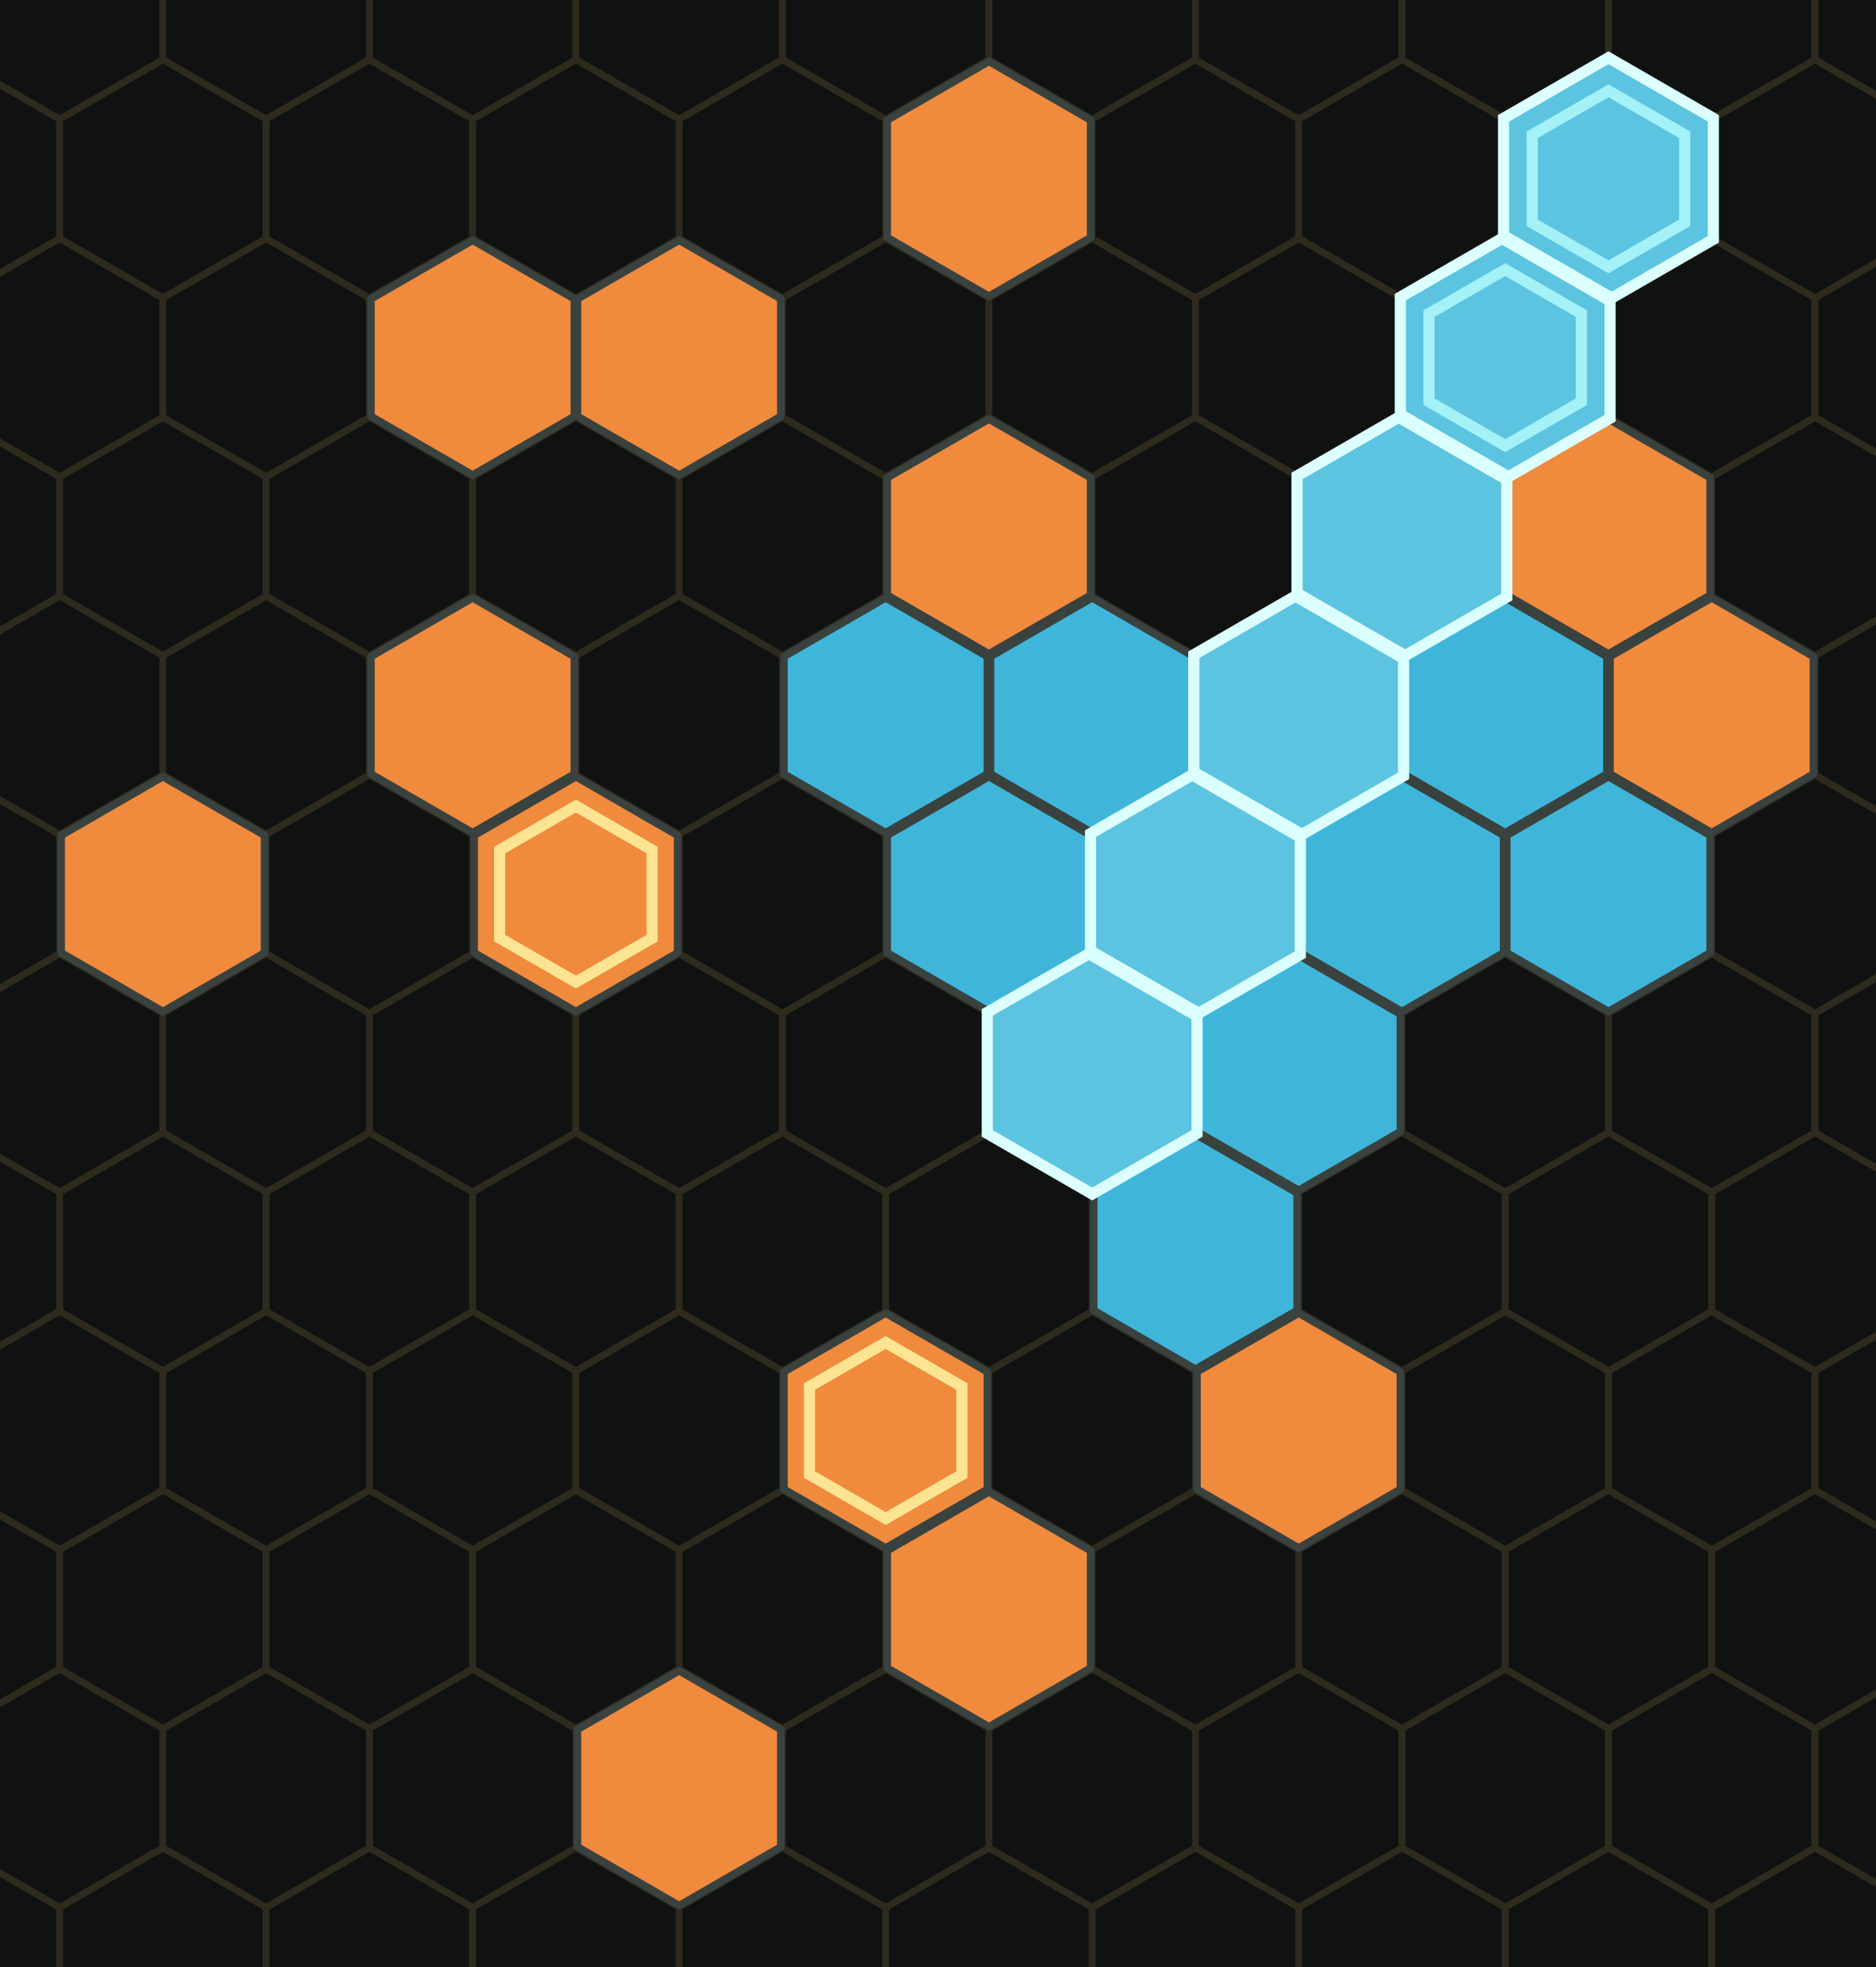
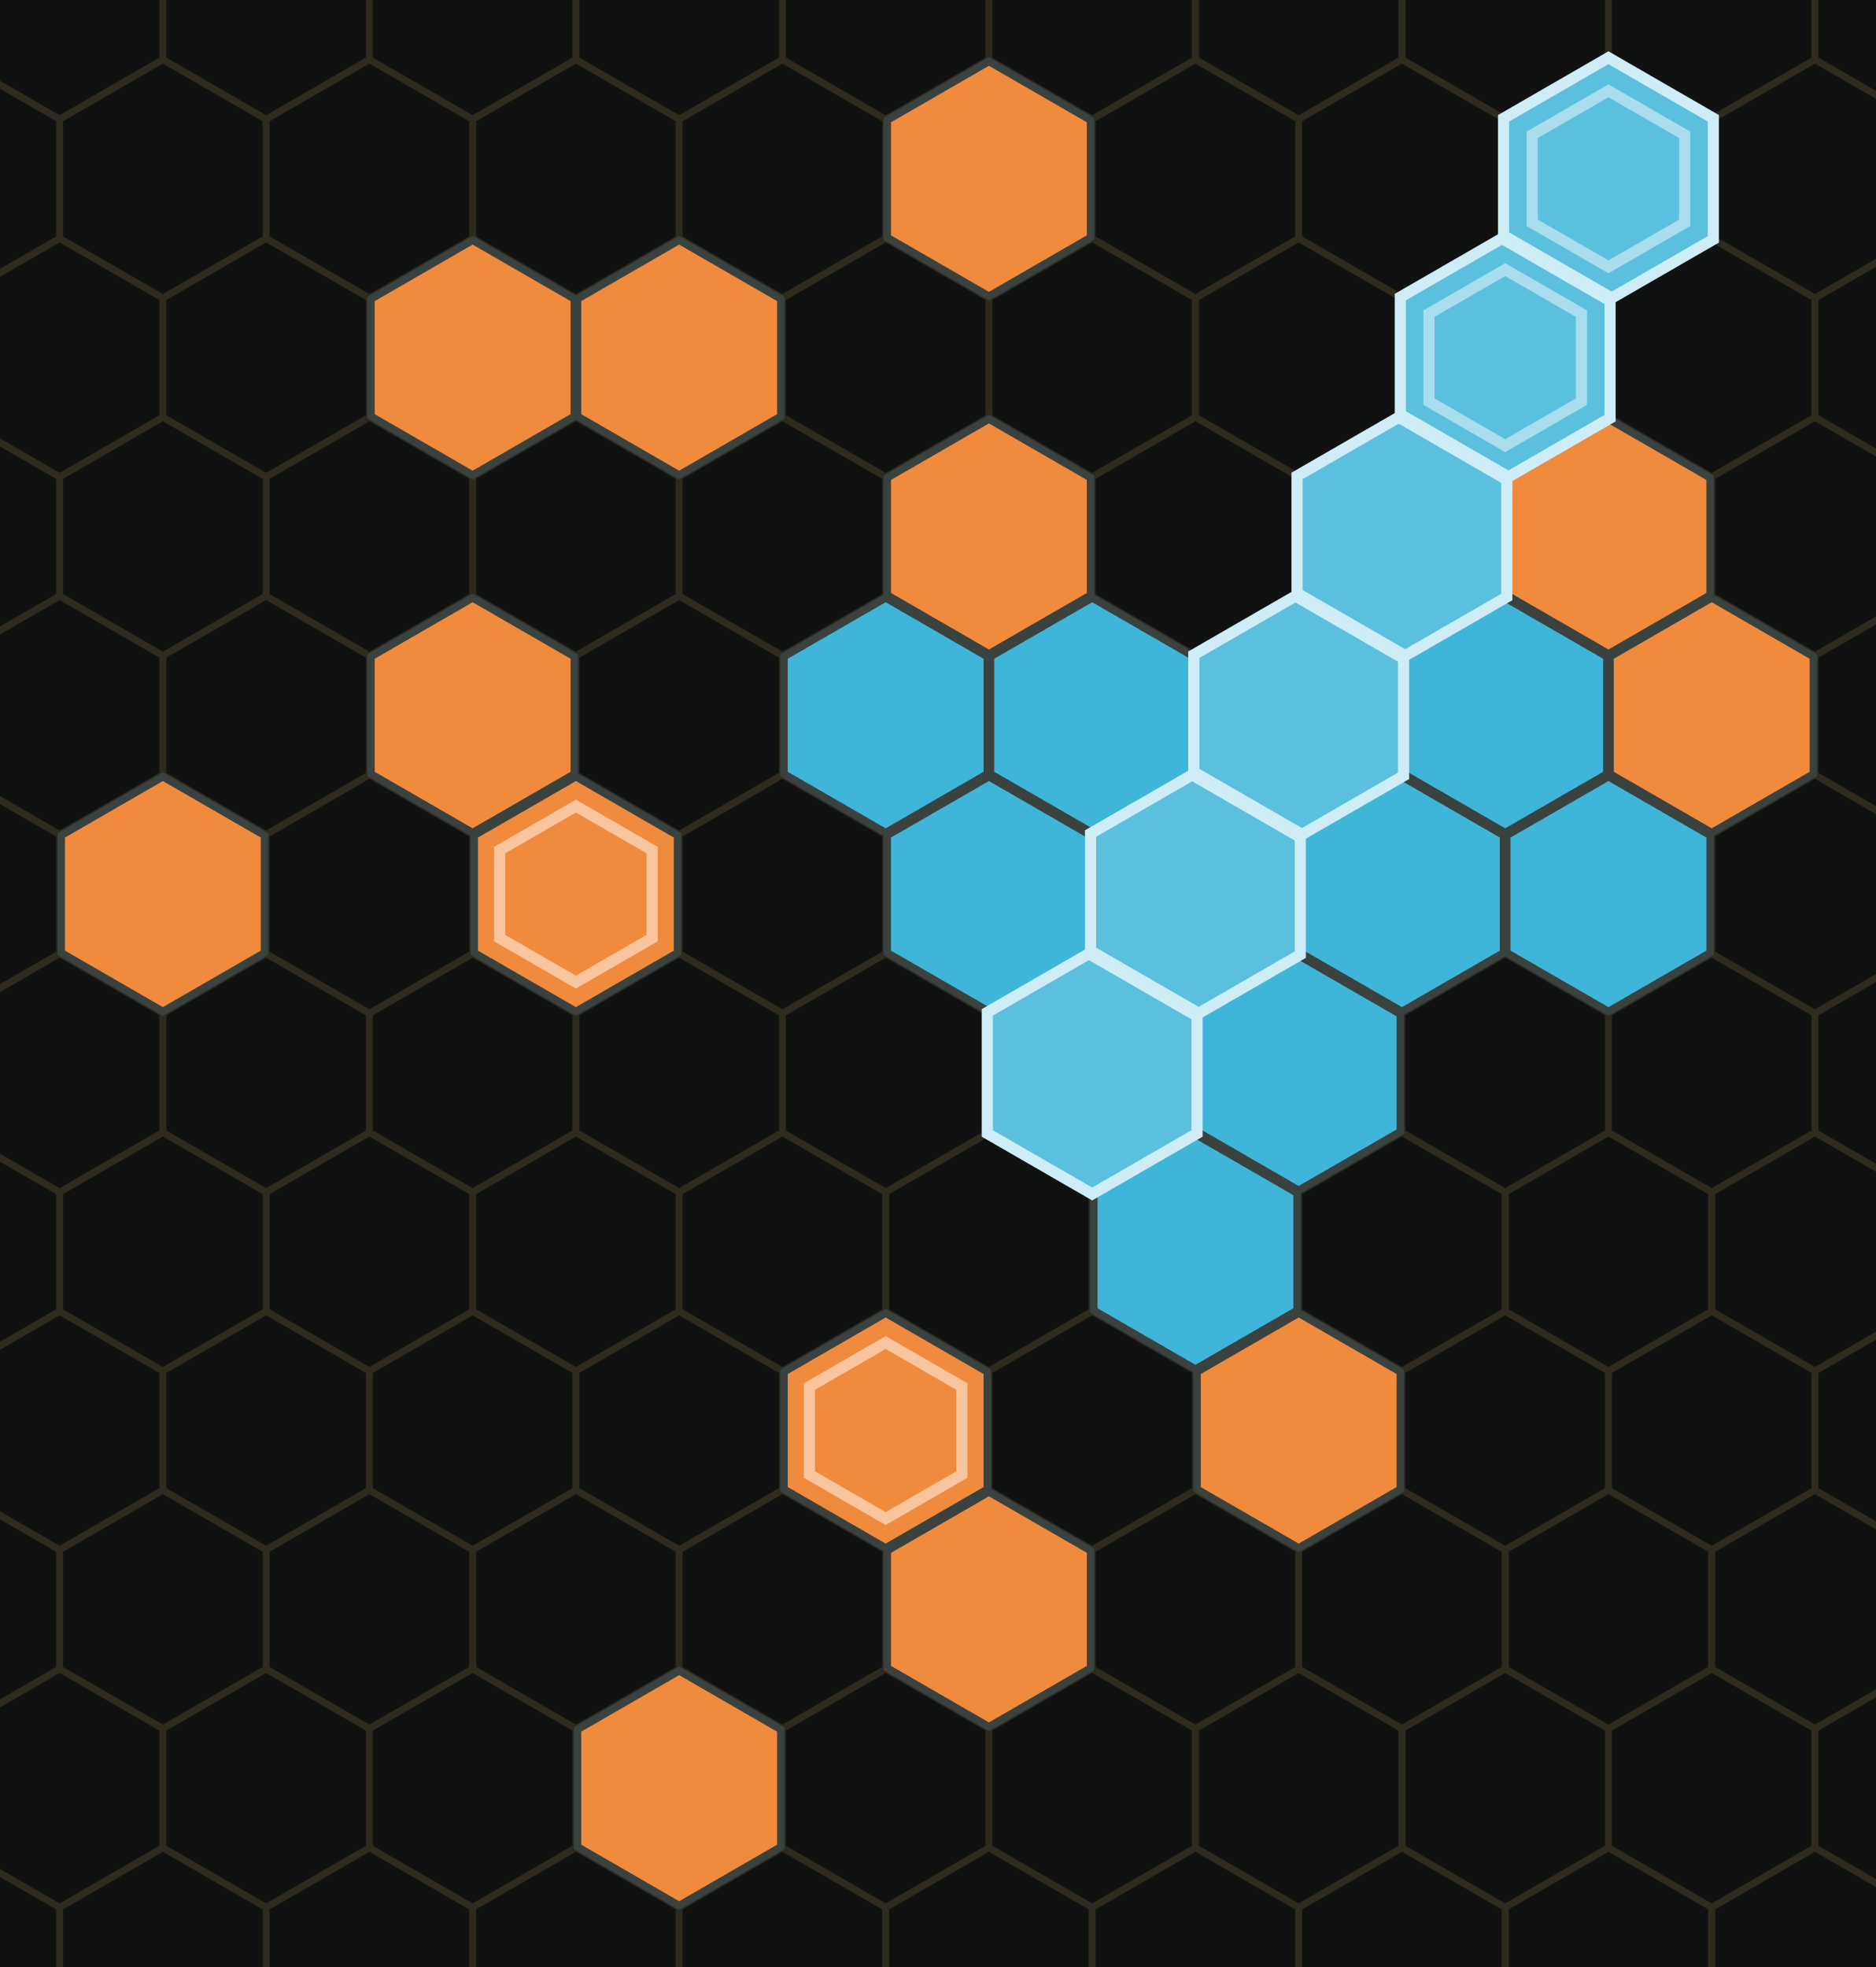
<svg xmlns="http://www.w3.org/2000/svg" viewBox="-253.703 -192.0 1007 1056">
  <rect x="-253.703" y="-192.0" width="100%" height="100%" fill="rgba(13, 15, 14, 1.0)" />
  <defs>
    <mask x="-253.703" y="-192.0" width="100%" height="100%" id="full-mask" mask-type="luminance" maskUnits="userSpaceOnUse">
      <rect x="-253.703" y="-192.0" width="100%" height="100%" fill="rgba(255, 255, 255, 1.0)" />
    </mask>
    <mask x="-253.703" y="-192.0" width="100%" height="100%" id="text-mask" mask-type="luminance" maskUnits="userSpaceOnUse">
      <rect x="-253.703" y="-192.0" width="100%" height="100%" fill="rgba(255, 255, 255, 1.0)" />
    </mask>
  </defs>
  <g mask="url(#full-mask)">
    <polygon points="-222.569,640.5 -222.569,703.5 -277.128,735.0 -331.688,703.5 -331.688,640.5 -277.128,609.0" fill="rgba(16, 18, 17, 1.0)" stroke="rgba(46, 42, 29, 1.0)" stroke-width="2.0" />
    <polygon points="-222.569,448.5 -222.569,511.5 -277.128,543.0 -331.688,511.5 -331.688,448.5 -277.128,417.0" fill="rgba(16, 18, 17, 1.0)" stroke="rgba(46, 42, 29, 1.0)" stroke-width="2.0" />
    <polygon points="-167.143,544.5 -167.143,607.5 -221.703,639.0 -276.262,607.5 -276.262,544.5 -221.703,513.0" fill="rgba(16, 18, 17, 1.0)" stroke="rgba(46, 42, 29, 1.0)" stroke-width="2.0" />
    <polygon points="-111.717,640.5 -111.717,703.5 -166.277,735.0 -220.836,703.5 -220.836,640.5 -166.277,609.0" fill="rgba(16, 18, 17, 1.0)" stroke="rgba(46, 42, 29, 1.0)" stroke-width="2.0" />
    <polygon points="-222.569,256.5 -222.569,319.5 -277.128,351.0 -331.688,319.5 -331.688,256.5 -277.128,225.0" fill="rgba(16, 18, 17, 1.0)" stroke="rgba(46, 42, 29, 1.0)" stroke-width="2.0" />
    <polygon points="-167.143,352.5 -167.143,415.5 -221.703,447.0 -276.262,415.5 -276.262,352.5 -221.703,321.0" fill="rgba(16, 18, 17, 1.0)" stroke="rgba(46, 42, 29, 1.0)" stroke-width="2.0" />
    <polygon points="-111.717,448.5 -111.717,511.5 -166.277,543.0 -220.836,511.5 -220.836,448.5 -166.277,417.0" fill="rgba(16, 18, 17, 1.0)" stroke="rgba(46, 42, 29, 1.0)" stroke-width="2.0" />
    <polygon points="-56.292,544.5 -56.292,607.5 -110.851,639.0 -165.411,607.5 -165.411,544.5 -110.851,513.0" fill="rgba(16, 18, 17, 1.0)" stroke="rgba(46, 42, 29, 1.0)" stroke-width="2.0" />
    <polygon points="-0.866,640.5 -0.866,703.5 -55.426,735.0 -109.985,703.5 -109.985,640.5 -55.426,609.0" fill="rgba(16, 18, 17, 1.0)" stroke="rgba(46, 42, 29, 1.0)" stroke-width="2.0" />
    <polygon points="-222.569,64.5 -222.569,127.5 -277.128,159.0 -331.688,127.5 -331.688,64.5 -277.128,33.0" fill="rgba(16, 18, 17, 1.0)" stroke="rgba(46, 42, 29, 1.0)" stroke-width="2.0" />
    <polygon points="-167.143,160.5 -167.143,223.5 -221.703,255.0 -276.262,223.5 -276.262,160.5 -221.703,129.0" fill="rgba(16, 18, 17, 1.0)" stroke="rgba(46, 42, 29, 1.0)" stroke-width="2.0" />
    <polygon points="-111.717,256.5 -111.717,319.5 -166.277,351.0 -220.836,319.5 -220.836,256.5 -166.277,225.0" fill="rgba(240, 138, 60, 1.0)" stroke="rgba(46, 42, 29, 1.0)" stroke-width="2.0" />
    <polygon points="-56.292,352.5 -56.292,415.5 -110.851,447.0 -165.411,415.5 -165.411,352.5 -110.851,321.0" fill="rgba(16, 18, 17, 1.0)" stroke="rgba(46, 42, 29, 1.0)" stroke-width="2.0" />
    <polygon points="-0.866,448.5 -0.866,511.5 -55.426,543.0 -109.985,511.5 -109.985,448.5 -55.426,417.0" fill="rgba(16, 18, 17, 1.0)" stroke="rgba(46, 42, 29, 1.0)" stroke-width="2.0" />
    <polygon points="54.56,544.5 54.56,607.5 3.857637417314163E-15,639.0 -54.56,607.5 -54.56,544.5 -1.1572912251942487E-14,513.0" fill="rgba(16, 18, 17, 1.0)" stroke="rgba(46, 42, 29, 1.0)" stroke-width="2.0" />
    <polygon points="109.985,640.5 109.985,703.5 55.426,735.0 0.866,703.5 0.866,640.5 55.426,609.0" fill="rgba(16, 18, 17, 1.0)" stroke="rgba(46, 42, 29, 1.0)" stroke-width="2.0" />
    <polygon points="-222.569,-127.5 -222.569,-64.5 -277.128,-33.0 -331.688,-64.5 -331.688,-127.5 -277.128,-159.0" fill="rgba(16, 18, 17, 1.0)" stroke="rgba(46, 42, 29, 1.0)" stroke-width="2.0" />
    <polygon points="-167.143,-31.5 -167.143,31.5 -221.703,63.0 -276.262,31.5 -276.262,-31.5 -221.703,-63.0" fill="rgba(16, 18, 17, 1.0)" stroke="rgba(46, 42, 29, 1.0)" stroke-width="2.0" />
    <polygon points="-111.717,64.5 -111.717,127.5 -166.277,159.0 -220.836,127.5 -220.836,64.5 -166.277,33.0" fill="rgba(16, 18, 17, 1.0)" stroke="rgba(46, 42, 29, 1.0)" stroke-width="2.0" />
    <polygon points="-56.292,160.5 -56.292,223.5 -110.851,255.0 -165.411,223.5 -165.411,160.5 -110.851,129.0" fill="rgba(16, 18, 17, 1.0)" stroke="rgba(46, 42, 29, 1.0)" stroke-width="2.0" />
    <polygon points="-0.866,256.5 -0.866,319.5 -55.426,351.0 -109.985,319.5 -109.985,256.5 -55.426,225.0" fill="rgba(16, 18, 17, 1.0)" stroke="rgba(46, 42, 29, 1.0)" stroke-width="2.0" />
    <polygon points="54.56,352.5 54.56,415.5 3.857637417314163E-15,447.0 -54.56,415.5 -54.56,352.5 -1.1572912251942487E-14,321.0" fill="rgba(16, 18, 17, 1.0)" stroke="rgba(46, 42, 29, 1.0)" stroke-width="2.0" />
    <polygon points="109.985,448.5 109.985,511.5 55.426,543.0 0.866,511.5 0.866,448.5 55.426,417.0" fill="rgba(16, 18, 17, 1.0)" stroke="rgba(46, 42, 29, 1.0)" stroke-width="2.0" />
    <polygon points="165.411,544.5 165.411,607.5 110.851,639.0 56.292,607.5 56.292,544.5 110.851,513.0" fill="rgba(16, 18, 17, 1.0)" stroke="rgba(46, 42, 29, 1.0)" stroke-width="2.0" />
    <polygon points="220.836,640.5 220.836,703.5 166.277,735.0 111.717,703.5 111.717,640.5 166.277,609.0" fill="rgba(16, 18, 17, 1.0)" stroke="rgba(46, 42, 29, 1.0)" stroke-width="2.0" />
    <polygon points="-167.143,-223.5 -167.143,-160.5 -221.703,-129.0 -276.262,-160.5 -276.262,-223.5 -221.703,-255.0" fill="rgba(16, 18, 17, 1.0)" stroke="rgba(46, 42, 29, 1.0)" stroke-width="2.0" />
    <polygon points="-111.717,-127.5 -111.717,-64.5 -166.277,-33.0 -220.836,-64.5 -220.836,-127.5 -166.277,-159.0" fill="rgba(16, 18, 17, 1.0)" stroke="rgba(46, 42, 29, 1.0)" stroke-width="2.0" />
    <polygon points="-56.292,-31.5 -56.292,31.5 -110.851,63.0 -165.411,31.5 -165.411,-31.5 -110.851,-63.0" fill="rgba(16, 18, 17, 1.0)" stroke="rgba(46, 42, 29, 1.0)" stroke-width="2.0" />
    <polygon points="-0.866,64.5 -0.866,127.5 -55.426,159.0 -109.985,127.5 -109.985,64.5 -55.426,33.0" fill="rgba(16, 18, 17, 1.0)" stroke="rgba(46, 42, 29, 1.0)" stroke-width="2.0" />
    <polygon points="54.56,160.5 54.56,223.5 3.857637417314163E-15,255.0 -54.56,223.5 -54.56,160.5 -1.1572912251942487E-14,129.0" fill="rgba(240, 138, 60, 1.0)" stroke="rgba(46, 42, 29, 1.0)" stroke-width="2.0" />
    <polygon points="109.985,256.5 109.985,319.5 55.426,351.0 0.866,319.5 0.866,256.5 55.426,225.0" fill="rgba(240, 138, 60, 1.0)" stroke="rgba(46, 42, 29, 1.0)" stroke-width="2.0" />
-     <polygon points="96.345,264.375 96.345,311.625 55.426,335.25 14.506,311.625 14.506,264.375 55.426,240.75" fill="rgba(0, 0, 0, 0.0)" stroke="rgba(255, 255, 171, 0.769)" stroke-width="6.0" />
+     <polygon points="96.345,264.375 96.345,311.625 55.426,335.25 14.506,311.625 14.506,264.375 55.426,240.75" fill="rgba(0, 0, 0, 0.0)" stroke="rgba(250, 214, 187, 0.769)" stroke-width="6.0" />
    <polygon points="165.411,352.5 165.411,415.5 110.851,447.0 56.292,415.5 56.292,352.5 110.851,321.0" fill="rgba(16, 18, 17, 1.0)" stroke="rgba(46, 42, 29, 1.0)" stroke-width="2.0" />
    <polygon points="220.836,448.5 220.836,511.5 166.277,543.0 111.717,511.5 111.717,448.5 166.277,417.0" fill="rgba(16, 18, 17, 1.0)" stroke="rgba(46, 42, 29, 1.0)" stroke-width="2.0" />
    <polygon points="276.262,544.5 276.262,607.5 221.703,639.0 167.143,607.5 167.143,544.5 221.703,513.0" fill="rgba(240, 138, 60, 1.0)" stroke="rgba(46, 42, 29, 1.0)" stroke-width="2.0" />
-     <polygon points="262.622,552.375 262.622,599.625 221.703,623.25 180.783,599.625 180.783,552.375 221.703,528.75" fill="rgba(0, 0, 0, 0.0)" stroke="rgba(255, 255, 171, 0.769)" stroke-width="6.0" />
+     <polygon points="262.622,552.375 262.622,599.625 221.703,623.25 180.783,599.625 180.783,552.375 221.703,528.75" fill="rgba(0, 0, 0, 0.0)" stroke="rgba(250, 214, 187, 0.769)" stroke-width="6.0" />
    <polygon points="331.688,640.5 331.688,703.5 277.128,735.0 222.569,703.5 222.569,640.5 277.128,609.0" fill="rgba(240, 138, 60, 1.0)" stroke="rgba(46, 42, 29, 1.0)" stroke-width="2.0" />
    <polygon points="-56.292,-223.5 -56.292,-160.5 -110.851,-129.0 -165.411,-160.5 -165.411,-223.5 -110.851,-255.0" fill="rgba(16, 18, 17, 1.0)" stroke="rgba(46, 42, 29, 1.0)" stroke-width="2.0" />
    <polygon points="-0.866,-127.5 -0.866,-64.5 -55.426,-33.0 -109.985,-64.5 -109.985,-127.5 -55.426,-159.0" fill="rgba(16, 18, 17, 1.0)" stroke="rgba(46, 42, 29, 1.0)" stroke-width="2.0" />
    <polygon points="54.56,-31.5 54.56,31.5 3.857637417314163E-15,63.0 -54.56,31.5 -54.56,-31.5 -1.1572912251942487E-14,-63.0" fill="rgba(240, 138, 60, 1.0)" stroke="rgba(46, 42, 29, 1.0)" stroke-width="2.0" />
    <polygon points="109.985,64.5 109.985,127.5 55.426,159.0 0.866,127.5 0.866,64.5 55.426,33.0" fill="rgba(16, 18, 17, 1.0)" stroke="rgba(46, 42, 29, 1.0)" stroke-width="2.0" />
    <polygon points="165.411,160.5 165.411,223.5 110.851,255.0 56.292,223.5 56.292,160.5 110.851,129.0" fill="rgba(16, 18, 17, 1.0)" stroke="rgba(46, 42, 29, 1.0)" stroke-width="2.0" />
    <polygon points="220.836,256.5 220.836,319.5 166.277,351.0 111.717,319.5 111.717,256.5 166.277,225.0" fill="rgba(16, 18, 17, 1.0)" stroke="rgba(46, 42, 29, 1.0)" stroke-width="2.0" />
    <polygon points="276.262,352.5 276.262,415.5 221.703,447.0 167.143,415.5 167.143,352.5 221.703,321.0" fill="rgba(16, 18, 17, 1.0)" stroke="rgba(46, 42, 29, 1.0)" stroke-width="2.0" />
    <polygon points="331.688,448.5 331.688,511.5 277.128,543.0 222.569,511.5 222.569,448.5 277.128,417.0" fill="rgba(16, 18, 17, 1.0)" stroke="rgba(46, 42, 29, 1.0)" stroke-width="2.0" />
    <polygon points="387.113,544.5 387.113,607.5 332.554,639.0 277.994,607.5 277.994,544.5 332.554,513.0" fill="rgba(16, 18, 17, 1.0)" stroke="rgba(46, 42, 29, 1.0)" stroke-width="2.0" />
    <polygon points="442.539,640.5 442.539,703.5 387.979,735.0 333.42,703.5 333.42,640.5 387.979,609.0" fill="rgba(16, 18, 17, 1.0)" stroke="rgba(46, 42, 29, 1.0)" stroke-width="2.0" />
    <polygon points="54.56,-223.5 54.56,-160.5 3.857637417314163E-15,-129.0 -54.56,-160.5 -54.56,-223.5 -1.1572912251942487E-14,-255.0" fill="rgba(16, 18, 17, 1.0)" stroke="rgba(46, 42, 29, 1.0)" stroke-width="2.0" />
    <polygon points="109.985,-127.5 109.985,-64.5 55.426,-33.0 0.866,-64.5 0.866,-127.5 55.426,-159.0" fill="rgba(16, 18, 17, 1.0)" stroke="rgba(46, 42, 29, 1.0)" stroke-width="2.0" />
    <polygon points="165.411,-31.5 165.411,31.5 110.851,63.0 56.292,31.5 56.292,-31.5 110.851,-63.0" fill="rgba(240, 138, 60, 1.0)" stroke="rgba(46, 42, 29, 1.0)" stroke-width="2.0" />
    <polygon points="220.836,64.5 220.836,127.5 166.277,159.0 111.717,127.5 111.717,64.5 166.277,33.0" fill="rgba(16, 18, 17, 1.0)" stroke="rgba(46, 42, 29, 1.0)" stroke-width="2.0" />
    <polygon points="276.262,160.5 276.262,223.5 221.703,255.0 167.143,223.5 167.143,160.5 221.703,129.0" fill="rgba(63, 182, 217, 1.0)" stroke="rgba(46, 42, 29, 1.0)" stroke-width="2.0" />
    <polygon points="331.688,256.5 331.688,319.5 277.128,351.0 222.569,319.5 222.569,256.5 277.128,225.0" fill="rgba(63, 182, 217, 1.0)" stroke="rgba(46, 42, 29, 1.0)" stroke-width="2.0" />
    <polygon points="387.113,352.5 387.113,415.5 332.554,447.0 277.994,415.5 277.994,352.5 332.554,321.0" fill="rgba(63, 182, 217, 1.0)" stroke="rgba(46, 42, 29, 1.0)" stroke-width="2.0" />
    <polygon points="442.539,448.5 442.539,511.5 387.979,543.0 333.42,511.5 333.42,448.5 387.979,417.0" fill="rgba(63, 182, 217, 1.0)" stroke="rgba(46, 42, 29, 1.0)" stroke-width="2.0" />
    <polygon points="497.965,544.5 497.965,607.5 443.405,639.0 388.845,607.5 388.845,544.5 443.405,513.0" fill="rgba(240, 138, 60, 1.0)" stroke="rgba(46, 42, 29, 1.0)" stroke-width="2.0" />
    <polygon points="165.411,-223.5 165.411,-160.5 110.851,-129.0 56.292,-160.5 56.292,-223.5 110.851,-255.0" fill="rgba(16, 18, 17, 1.0)" stroke="rgba(46, 42, 29, 1.0)" stroke-width="2.0" />
    <polygon points="220.836,-127.5 220.836,-64.5 166.277,-33.0 111.717,-64.5 111.717,-127.5 166.277,-159.0" fill="rgba(16, 18, 17, 1.0)" stroke="rgba(46, 42, 29, 1.0)" stroke-width="2.0" />
    <polygon points="276.262,-31.5 276.262,31.5 221.703,63.0 167.143,31.5 167.143,-31.5 221.703,-63.0" fill="rgba(16, 18, 17, 1.0)" stroke="rgba(46, 42, 29, 1.0)" stroke-width="2.0" />
    <polygon points="331.688,64.5 331.688,127.5 277.128,159.0 222.569,127.5 222.569,64.5 277.128,33.0" fill="rgba(240, 138, 60, 1.0)" stroke="rgba(46, 42, 29, 1.0)" stroke-width="2.0" />
    <polygon points="387.113,160.5 387.113,223.5 332.554,255.0 277.994,223.5 277.994,160.5 332.554,129.0" fill="rgba(63, 182, 217, 1.0)" stroke="rgba(46, 42, 29, 1.0)" stroke-width="2.0" />
    <polygon points="442.539,256.5 442.539,319.5 387.979,351.0 333.42,319.5 333.42,256.5 387.979,225.0" fill="rgba(63, 182, 217, 1.0)" stroke="rgba(46, 42, 29, 1.0)" stroke-width="2.0" />
    <polygon points="497.965,352.5 497.965,415.5 443.405,447.0 388.845,415.5 388.845,352.5 443.405,321.0" fill="rgba(63, 182, 217, 1.0)" stroke="rgba(46, 42, 29, 1.0)" stroke-width="2.0" />
    <polygon points="553.39,448.5 553.39,511.5 498.831,543.0 444.271,511.5 444.271,448.5 498.831,417.0" fill="rgba(16, 18, 17, 1.0)" stroke="rgba(46, 42, 29, 1.0)" stroke-width="2.0" />
    <polygon points="276.262,-223.5 276.262,-160.5 221.703,-129.0 167.143,-160.5 167.143,-223.5 221.703,-255.0" fill="rgba(16, 18, 17, 1.0)" stroke="rgba(46, 42, 29, 1.0)" stroke-width="2.0" />
    <polygon points="331.688,-127.5 331.688,-64.5 277.128,-33.0 222.569,-64.5 222.569,-127.5 277.128,-159.0" fill="rgba(240, 138, 60, 1.0)" stroke="rgba(46, 42, 29, 1.0)" stroke-width="2.0" />
    <polygon points="387.113,-31.5 387.113,31.5 332.554,63.0 277.994,31.5 277.994,-31.5 332.554,-63.0" fill="rgba(16, 18, 17, 1.0)" stroke="rgba(46, 42, 29, 1.0)" stroke-width="2.0" />
    <polygon points="442.539,64.5 442.539,127.5 387.979,159.0 333.42,127.5 333.42,64.5 387.979,33.0" fill="rgba(16, 18, 17, 1.0)" stroke="rgba(46, 42, 29, 1.0)" stroke-width="2.0" />
    <polygon points="497.965,160.5 497.965,223.5 443.405,255.0 388.845,223.5 388.845,160.5 443.405,129.0" fill="rgba(63, 182, 217, 1.0)" stroke="rgba(46, 42, 29, 1.0)" stroke-width="2.0" />
    <polygon points="553.39,256.5 553.39,319.5 498.831,351.0 444.271,319.5 444.271,256.5 498.831,225.0" fill="rgba(63, 182, 217, 1.0)" stroke="rgba(46, 42, 29, 1.0)" stroke-width="2.0" />
    <polygon points="608.816,352.5 608.816,415.5 554.256,447.0 499.697,415.5 499.697,352.5 554.256,321.0" fill="rgba(16, 18, 17, 1.0)" stroke="rgba(46, 42, 29, 1.0)" stroke-width="2.0" />
    <polygon points="387.113,-223.5 387.113,-160.5 332.554,-129.0 277.994,-160.5 277.994,-223.5 332.554,-255.0" fill="rgba(16, 18, 17, 1.0)" stroke="rgba(46, 42, 29, 1.0)" stroke-width="2.0" />
    <polygon points="442.539,-127.5 442.539,-64.5 387.979,-33.0 333.42,-64.5 333.42,-127.5 387.979,-159.0" fill="rgba(16, 18, 17, 1.0)" stroke="rgba(46, 42, 29, 1.0)" stroke-width="2.0" />
    <polygon points="497.965,-31.5 497.965,31.5 443.405,63.0 388.845,31.5 388.845,-31.5 443.405,-63.0" fill="rgba(16, 18, 17, 1.0)" stroke="rgba(46, 42, 29, 1.0)" stroke-width="2.0" />
    <polygon points="553.39,64.5 553.39,127.5 498.831,159.0 444.271,127.5 444.271,64.5 498.831,33.0" fill="rgba(63, 182, 217, 1.0)" stroke="rgba(46, 42, 29, 1.0)" stroke-width="2.0" />
    <polygon points="608.816,160.5 608.816,223.5 554.256,255.0 499.697,223.5 499.697,160.5 554.256,129.0" fill="rgba(63, 182, 217, 1.0)" stroke="rgba(46, 42, 29, 1.0)" stroke-width="2.0" />
    <polygon points="664.241,256.5 664.241,319.5 609.682,351.0 555.122,319.5 555.122,256.5 609.682,225.0" fill="rgba(63, 182, 217, 1.0)" stroke="rgba(46, 42, 29, 1.0)" stroke-width="2.0" />
    <polygon points="497.965,-223.5 497.965,-160.5 443.405,-129.0 388.845,-160.5 388.845,-223.5 443.405,-255.0" fill="rgba(16, 18, 17, 1.0)" stroke="rgba(46, 42, 29, 1.0)" stroke-width="2.0" />
    <polygon points="553.39,-127.5 553.39,-64.5 498.831,-33.0 444.271,-64.5 444.271,-127.5 498.831,-159.0" fill="rgba(16, 18, 17, 1.0)" stroke="rgba(46, 42, 29, 1.0)" stroke-width="2.0" />
    <polygon points="608.816,-31.5 608.816,31.5 554.256,63.0 499.697,31.5 499.697,-31.5 554.256,-63.0" fill="rgba(63, 182, 217, 1.0)" stroke="rgba(46, 42, 29, 1.0)" stroke-width="2.0" />
-     <polygon points="595.176,-23.625 595.176,23.625 554.256,47.25 513.337,23.625 513.337,-23.625 554.256,-47.25" fill="rgba(0, 0, 0, 0.0)" stroke="rgba(179, 255, 255, 0.769)" stroke-width="6.0" />
+     <polygon points="595.176,-23.625 595.176,23.625 554.256,47.25 513.337,23.625 513.337,-23.625 554.256,-47.25" fill="rgba(0, 0, 0, 0.0)" stroke="rgba(188, 229, 242, 0.769)" stroke-width="6.0" />
    <polygon points="664.241,64.5 664.241,127.5 609.682,159.0 555.122,127.5 555.122,64.5 609.682,33.0" fill="rgba(240, 138, 60, 1.0)" stroke="rgba(46, 42, 29, 1.0)" stroke-width="2.0" />
    <polygon points="719.667,160.5 719.667,223.5 665.108,255.0 610.548,223.5 610.548,160.5 665.108,129.0" fill="rgba(240, 138, 60, 1.0)" stroke="rgba(46, 42, 29, 1.0)" stroke-width="2.0" />
    <polygon points="608.816,-223.5 608.816,-160.5 554.256,-129.0 499.697,-160.5 499.697,-223.5 554.256,-255.0" fill="rgba(16, 18, 17, 1.0)" stroke="rgba(46, 42, 29, 1.0)" stroke-width="2.0" />
    <polygon points="664.241,-127.5 664.241,-64.5 609.682,-33.0 555.122,-64.5 555.122,-127.5 609.682,-159.0" fill="rgba(63, 182, 217, 1.0)" stroke="rgba(46, 42, 29, 1.0)" stroke-width="2.0" />
-     <polygon points="650.602,-119.625 650.602,-72.375 609.682,-48.75 568.762,-72.375 568.762,-119.625 609.682,-143.25" fill="rgba(0, 0, 0, 0.0)" stroke="rgba(179, 255, 255, 0.769)" stroke-width="6.0" />
+     <polygon points="650.602,-119.625 650.602,-72.375 609.682,-48.75 568.762,-72.375 568.762,-119.625 609.682,-143.25" fill="rgba(0, 0, 0, 0.0)" stroke="rgba(188, 229, 242, 0.769)" stroke-width="6.0" />
    <polygon points="719.667,-31.5 719.667,31.5 665.108,63.0 610.548,31.5 610.548,-31.5 665.108,-63.0" fill="rgba(16, 18, 17, 1.0)" stroke="rgba(46, 42, 29, 1.0)" stroke-width="2.0" />
    <polygon points="775.093,64.5 775.093,127.5 720.533,159.0 665.974,127.5 665.974,64.5 720.533,33.0" fill="rgba(16, 18, 17, 1.0)" stroke="rgba(46, 42, 29, 1.0)" stroke-width="2.0" />
    <polygon points="719.667,-223.5 719.667,-160.5 665.108,-129.0 610.548,-160.5 610.548,-223.5 665.108,-255.0" fill="rgba(16, 18, 17, 1.0)" stroke="rgba(46, 42, 29, 1.0)" stroke-width="2.0" />
    <polygon points="775.093,-127.5 775.093,-64.5 720.533,-33.0 665.974,-64.5 665.974,-127.5 720.533,-159.0" fill="rgba(16, 18, 17, 1.0)" stroke="rgba(46, 42, 29, 1.0)" stroke-width="2.0" />
    <polygon points="830.518,-31.5 830.518,31.5 775.959,63.0 721.399,31.5 721.399,-31.5 775.959,-63.0" fill="rgba(16, 18, 17, 1.0)" stroke="rgba(46, 42, 29, 1.0)" stroke-width="2.0" />
    <polygon points="-167.143,736.5 -167.143,799.5 -221.703,831.0 -276.262,799.5 -276.262,736.5 -221.703,705.0" fill="rgba(16, 18, 17, 1.0)" stroke="rgba(46, 42, 29, 1.0)" stroke-width="2.0" />
    <polygon points="-111.717,832.5 -111.717,895.5 -166.277,927.0 -220.836,895.5 -220.836,832.5 -166.277,801.0" fill="rgba(16, 18, 17, 1.0)" stroke="rgba(46, 42, 29, 1.0)" stroke-width="2.0" />
    <polygon points="-56.292,736.5 -56.292,799.5 -110.851,831.0 -165.411,799.5 -165.411,736.5 -110.851,705.0" fill="rgba(16, 18, 17, 1.0)" stroke="rgba(46, 42, 29, 1.0)" stroke-width="2.0" />
    <polygon points="-0.866,832.5 -0.866,895.5 -55.426,927.0 -109.985,895.5 -109.985,832.5 -55.426,801.0" fill="rgba(16, 18, 17, 1.0)" stroke="rgba(46, 42, 29, 1.0)" stroke-width="2.0" />
    <polygon points="54.56,736.5 54.56,799.5 3.857637417314163E-15,831.0 -54.56,799.5 -54.56,736.5 -1.1572912251942487E-14,705.0" fill="rgba(16, 18, 17, 1.0)" stroke="rgba(46, 42, 29, 1.0)" stroke-width="2.0" />
    <polygon points="109.985,832.5 109.985,895.5 55.426,927.0 0.866,895.5 0.866,832.5 55.426,801.0" fill="rgba(16, 18, 17, 1.0)" stroke="rgba(46, 42, 29, 1.0)" stroke-width="2.0" />
    <polygon points="165.411,736.5 165.411,799.5 110.851,831.0 56.292,799.5 56.292,736.5 110.851,705.0" fill="rgba(240, 138, 60, 1.0)" stroke="rgba(46, 42, 29, 1.0)" stroke-width="2.0" />
    <polygon points="220.836,832.5 220.836,895.5 166.277,927.0 111.717,895.5 111.717,832.5 166.277,801.0" fill="rgba(16, 18, 17, 1.0)" stroke="rgba(46, 42, 29, 1.0)" stroke-width="2.0" />
    <polygon points="276.262,736.5 276.262,799.5 221.703,831.0 167.143,799.5 167.143,736.5 221.703,705.0" fill="rgba(16, 18, 17, 1.0)" stroke="rgba(46, 42, 29, 1.0)" stroke-width="2.0" />
    <polygon points="331.688,832.5 331.688,895.5 277.128,927.0 222.569,895.5 222.569,832.5 277.128,801.0" fill="rgba(16, 18, 17, 1.0)" stroke="rgba(46, 42, 29, 1.0)" stroke-width="2.0" />
    <polygon points="387.113,736.5 387.113,799.5 332.554,831.0 277.994,799.5 277.994,736.5 332.554,705.0" fill="rgba(16, 18, 17, 1.0)" stroke="rgba(46, 42, 29, 1.0)" stroke-width="2.0" />
    <polygon points="442.539,832.5 442.539,895.5 387.979,927.0 333.42,895.5 333.42,832.5 387.979,801.0" fill="rgba(16, 18, 17, 1.0)" stroke="rgba(46, 42, 29, 1.0)" stroke-width="2.0" />
    <polygon points="497.965,736.5 497.965,799.5 443.405,831.0 388.845,799.5 388.845,736.5 443.405,705.0" fill="rgba(16, 18, 17, 1.0)" stroke="rgba(46, 42, 29, 1.0)" stroke-width="2.0" />
    <polygon points="553.39,832.5 553.39,895.5 498.831,927.0 444.271,895.5 444.271,832.5 498.831,801.0" fill="rgba(16, 18, 17, 1.0)" stroke="rgba(46, 42, 29, 1.0)" stroke-width="2.0" />
    <polygon points="553.39,640.5 553.39,703.5 498.831,735.0 444.271,703.5 444.271,640.5 498.831,609.0" fill="rgba(16, 18, 17, 1.0)" stroke="rgba(46, 42, 29, 1.0)" stroke-width="2.0" />
    <polygon points="608.816,736.5 608.816,799.5 554.256,831.0 499.697,799.5 499.697,736.5 554.256,705.0" fill="rgba(16, 18, 17, 1.0)" stroke="rgba(46, 42, 29, 1.0)" stroke-width="2.0" />
    <polygon points="664.241,832.5 664.241,895.5 609.682,927.0 555.122,895.5 555.122,832.5 609.682,801.0" fill="rgba(16, 18, 17, 1.0)" stroke="rgba(46, 42, 29, 1.0)" stroke-width="2.0" />
    <polygon points="608.816,544.5 608.816,607.5 554.256,639.0 499.697,607.5 499.697,544.5 554.256,513.0" fill="rgba(16, 18, 17, 1.0)" stroke="rgba(46, 42, 29, 1.0)" stroke-width="2.0" />
    <polygon points="664.241,640.5 664.241,703.5 609.682,735.0 555.122,703.5 555.122,640.5 609.682,609.0" fill="rgba(16, 18, 17, 1.0)" stroke="rgba(46, 42, 29, 1.0)" stroke-width="2.0" />
    <polygon points="719.667,736.5 719.667,799.5 665.108,831.0 610.548,799.5 610.548,736.5 665.108,705.0" fill="rgba(16, 18, 17, 1.0)" stroke="rgba(46, 42, 29, 1.0)" stroke-width="2.0" />
    <polygon points="664.241,448.5 664.241,511.5 609.682,543.0 555.122,511.5 555.122,448.5 609.682,417.0" fill="rgba(16, 18, 17, 1.0)" stroke="rgba(46, 42, 29, 1.0)" stroke-width="2.0" />
    <polygon points="719.667,544.5 719.667,607.5 665.108,639.0 610.548,607.5 610.548,544.5 665.108,513.0" fill="rgba(16, 18, 17, 1.0)" stroke="rgba(46, 42, 29, 1.0)" stroke-width="2.0" />
    <polygon points="775.093,640.5 775.093,703.5 720.533,735.0 665.974,703.5 665.974,640.5 720.533,609.0" fill="rgba(16, 18, 17, 1.0)" stroke="rgba(46, 42, 29, 1.0)" stroke-width="2.0" />
    <polygon points="719.667,352.5 719.667,415.5 665.108,447.0 610.548,415.5 610.548,352.5 665.108,321.0" fill="rgba(16, 18, 17, 1.0)" stroke="rgba(46, 42, 29, 1.0)" stroke-width="2.0" />
    <polygon points="775.093,448.5 775.093,511.5 720.533,543.0 665.974,511.5 665.974,448.5 720.533,417.0" fill="rgba(16, 18, 17, 1.0)" stroke="rgba(46, 42, 29, 1.0)" stroke-width="2.0" />
    <polygon points="830.518,544.5 830.518,607.5 775.959,639.0 721.399,607.5 721.399,544.5 775.959,513.0" fill="rgba(16, 18, 17, 1.0)" stroke="rgba(46, 42, 29, 1.0)" stroke-width="2.0" />
    <polygon points="775.093,256.5 775.093,319.5 720.533,351.0 665.974,319.5 665.974,256.5 720.533,225.0" fill="rgba(16, 18, 17, 1.0)" stroke="rgba(46, 42, 29, 1.0)" stroke-width="2.0" />
    <polygon points="830.518,352.5 830.518,415.5 775.959,447.0 721.399,415.5 721.399,352.5 775.959,321.0" fill="rgba(16, 18, 17, 1.0)" stroke="rgba(46, 42, 29, 1.0)" stroke-width="2.0" />
    <polygon points="830.518,160.5 830.518,223.5 775.959,255.0 721.399,223.5 721.399,160.5 775.959,129.0" fill="rgba(16, 18, 17, 1.0)" stroke="rgba(46, 42, 29, 1.0)" stroke-width="2.0" />
    <polygon points="830.518,-223.5 830.518,-160.5 775.959,-129.0 721.399,-160.5 721.399,-223.5 775.959,-255.0" fill="rgba(16, 18, 17, 1.0)" stroke="rgba(46, 42, 29, 1.0)" stroke-width="2.0" />
    <polygon points="775.093,832.5 775.093,895.5 720.533,927.0 665.974,895.5 665.974,832.5 720.533,801.0" fill="rgba(16, 18, 17, 1.0)" stroke="rgba(46, 42, 29, 1.0)" stroke-width="2.0" />
    <polygon points="830.518,736.5 830.518,799.5 775.959,831.0 721.399,799.5 721.399,736.5 775.959,705.0" fill="rgba(16, 18, 17, 1.0)" stroke="rgba(46, 42, 29, 1.0)" stroke-width="2.0" />
    <polygon points="-222.569,832.5 -222.569,895.5 -277.128,927.0 -331.688,895.5 -331.688,832.5 -277.128,801.0" fill="rgba(16, 18, 17, 1.0)" stroke="rgba(46, 42, 29, 1.0)" stroke-width="2.0" />
    <polygon points="-111.717,256.5 -111.717,319.5 -166.277,351.0 -220.836,319.5 -220.836,256.5 -166.277,225.0" fill="rgba(0, 0, 0, 0.0)" stroke="rgba(58, 66, 63, 1.0)" stroke-width="4.0" />
    <polygon points="54.56,160.5 54.56,223.5 3.857637417314163E-15,255.0 -54.56,223.5 -54.56,160.5 -1.1572912251942487E-14,129.0" fill="rgba(0, 0, 0, 0.0)" stroke="rgba(58, 66, 63, 1.0)" stroke-width="4.0" />
    <polygon points="109.985,256.5 109.985,319.5 55.426,351.0 0.866,319.5 0.866,256.5 55.426,225.0" fill="rgba(0, 0, 0, 0.0)" stroke="rgba(58, 66, 63, 1.0)" stroke-width="4.0" />
    <polygon points="276.262,544.5 276.262,607.5 221.703,639.0 167.143,607.5 167.143,544.5 221.703,513.0" fill="rgba(0, 0, 0, 0.0)" stroke="rgba(58, 66, 63, 1.0)" stroke-width="4.0" />
    <polygon points="331.688,640.5 331.688,703.5 277.128,735.0 222.569,703.5 222.569,640.5 277.128,609.0" fill="rgba(0, 0, 0, 0.0)" stroke="rgba(58, 66, 63, 1.0)" stroke-width="4.0" />
    <polygon points="54.56,-31.5 54.56,31.5 3.857637417314163E-15,63.0 -54.56,31.5 -54.56,-31.5 -1.1572912251942487E-14,-63.0" fill="rgba(0, 0, 0, 0.0)" stroke="rgba(58, 66, 63, 1.0)" stroke-width="4.0" />
    <polygon points="165.411,-31.5 165.411,31.5 110.851,63.0 56.292,31.5 56.292,-31.5 110.851,-63.0" fill="rgba(0, 0, 0, 0.0)" stroke="rgba(58, 66, 63, 1.0)" stroke-width="4.0" />
    <polygon points="276.262,160.5 276.262,223.5 221.703,255.0 167.143,223.5 167.143,160.5 221.703,129.0" fill="rgba(0, 0, 0, 0.0)" stroke="rgba(58, 66, 63, 1.0)" stroke-width="4.0" />
    <polygon points="331.688,256.5 331.688,319.5 277.128,351.0 222.569,319.5 222.569,256.5 277.128,225.0" fill="rgba(0, 0, 0, 0.0)" stroke="rgba(58, 66, 63, 1.0)" stroke-width="4.0" />
    <polygon points="442.539,448.5 442.539,511.5 387.979,543.0 333.42,511.5 333.42,448.5 387.979,417.0" fill="rgba(0, 0, 0, 0.0)" stroke="rgba(58, 66, 63, 1.0)" stroke-width="4.0" />
    <polygon points="497.965,544.5 497.965,607.5 443.405,639.0 388.845,607.5 388.845,544.5 443.405,513.0" fill="rgba(0, 0, 0, 0.0)" stroke="rgba(58, 66, 63, 1.0)" stroke-width="4.0" />
    <polygon points="331.688,64.5 331.688,127.5 277.128,159.0 222.569,127.5 222.569,64.5 277.128,33.0" fill="rgba(0, 0, 0, 0.0)" stroke="rgba(58, 66, 63, 1.0)" stroke-width="4.0" />
    <polygon points="387.113,160.5 387.113,223.5 332.554,255.0 277.994,223.5 277.994,160.5 332.554,129.0" fill="rgba(0, 0, 0, 0.0)" stroke="rgba(58, 66, 63, 1.0)" stroke-width="4.0" />
    <polygon points="497.965,352.5 497.965,415.5 443.405,447.0 388.845,415.5 388.845,352.5 443.405,321.0" fill="rgba(0, 0, 0, 0.0)" stroke="rgba(58, 66, 63, 1.0)" stroke-width="4.0" />
    <polygon points="331.688,-127.5 331.688,-64.5 277.128,-33.0 222.569,-64.5 222.569,-127.5 277.128,-159.0" fill="rgba(0, 0, 0, 0.0)" stroke="rgba(58, 66, 63, 1.0)" stroke-width="4.0" />
    <polygon points="553.39,256.5 553.39,319.5 498.831,351.0 444.271,319.5 444.271,256.5 498.831,225.0" fill="rgba(0, 0, 0, 0.0)" stroke="rgba(58, 66, 63, 1.0)" stroke-width="4.0" />
    <polygon points="608.816,160.5 608.816,223.5 554.256,255.0 499.697,223.5 499.697,160.5 554.256,129.0" fill="rgba(0, 0, 0, 0.0)" stroke="rgba(58, 66, 63, 1.0)" stroke-width="4.0" />
    <polygon points="664.241,256.5 664.241,319.5 609.682,351.0 555.122,319.5 555.122,256.5 609.682,225.0" fill="rgba(0, 0, 0, 0.0)" stroke="rgba(58, 66, 63, 1.0)" stroke-width="4.0" />
    <polygon points="664.241,64.5 664.241,127.5 609.682,159.0 555.122,127.5 555.122,64.5 609.682,33.0" fill="rgba(0, 0, 0, 0.0)" stroke="rgba(58, 66, 63, 1.0)" stroke-width="4.0" />
    <polygon points="719.667,160.5 719.667,223.5 665.108,255.0 610.548,223.5 610.548,160.5 665.108,129.0" fill="rgba(0, 0, 0, 0.0)" stroke="rgba(58, 66, 63, 1.0)" stroke-width="4.0" />
    <polygon points="165.411,736.5 165.411,799.5 110.851,831.0 56.292,799.5 56.292,736.5 110.851,705.0" fill="rgba(0, 0, 0, 0.0)" stroke="rgba(58, 66, 63, 1.0)" stroke-width="4.0" />
-     <polygon points="388.845,351.5 388.845,416.5 332.554,449.0 276.262,416.5 276.262,351.5 332.554,319.0" fill="rgba(220, 255, 255, 0.188)" stroke="rgba(220, 255, 255, 1.0)" stroke-width="6.0" />
-     <polygon points="444.271,255.5 444.271,320.5 387.979,353.0 331.688,320.5 331.688,255.5 387.979,223.0" fill="rgba(220, 255, 255, 0.188)" stroke="rgba(220, 255, 255, 1.0)" stroke-width="6.0" />
-     <polygon points="499.697,159.5 499.697,224.5 443.405,257.0 387.113,224.5 387.113,159.5 443.405,127.0" fill="rgba(220, 255, 255, 0.188)" stroke="rgba(220, 255, 255, 1.0)" stroke-width="6.0" />
-     <polygon points="555.122,63.5 555.122,128.5 498.831,161.0 442.539,128.5 442.539,63.5 498.831,31.0" fill="rgba(220, 255, 255, 0.188)" stroke="rgba(220, 255, 255, 1.0)" stroke-width="6.0" />
-     <polygon points="610.548,-32.5 610.548,32.5 554.256,65.0 497.965,32.5 497.965,-32.5 554.256,-65.0" fill="rgba(220, 255, 255, 0.188)" stroke="rgba(220, 255, 255, 1.0)" stroke-width="6.0" />
-     <polygon points="665.974,-128.5 665.974,-63.5 609.682,-31.0 553.39,-63.5 553.39,-128.5 609.682,-161.0" fill="rgba(220, 255, 255, 0.188)" stroke="rgba(220, 255, 255, 1.0)" stroke-width="6.0" />
+     <polygon points="388.845,351.5 388.845,416.5 332.554,449.0 276.262,416.5 276.262,351.5 332.554,319.0" fill="rgba(207, 237, 246, 0.188)" stroke="rgba(207, 237, 246, 1.0)" stroke-width="6.0" />
+     <polygon points="444.271,255.5 444.271,320.5 387.979,353.0 331.688,320.5 331.688,255.5 387.979,223.0" fill="rgba(207, 237, 246, 0.188)" stroke="rgba(207, 237, 246, 1.0)" stroke-width="6.0" />
+     <polygon points="499.697,159.5 499.697,224.5 443.405,257.0 387.113,224.5 387.113,159.5 443.405,127.0" fill="rgba(207, 237, 246, 0.188)" stroke="rgba(207, 237, 246, 1.0)" stroke-width="6.0" />
+     <polygon points="555.122,63.5 555.122,128.5 498.831,161.0 442.539,128.5 442.539,63.5 498.831,31.0" fill="rgba(207, 237, 246, 0.188)" stroke="rgba(207, 237, 246, 1.0)" stroke-width="6.0" />
+     <polygon points="610.548,-32.5 610.548,32.5 554.256,65.0 497.965,32.5 497.965,-32.5 554.256,-65.0" fill="rgba(207, 237, 246, 0.188)" stroke="rgba(207, 237, 246, 1.0)" stroke-width="6.0" />
+     <polygon points="665.974,-128.5 665.974,-63.5 609.682,-31.0 553.39,-63.5 553.39,-128.5 609.682,-161.0" fill="rgba(207, 237, 246, 0.188)" stroke="rgba(207, 237, 246, 1.0)" stroke-width="6.0" />
  </g>
</svg>
